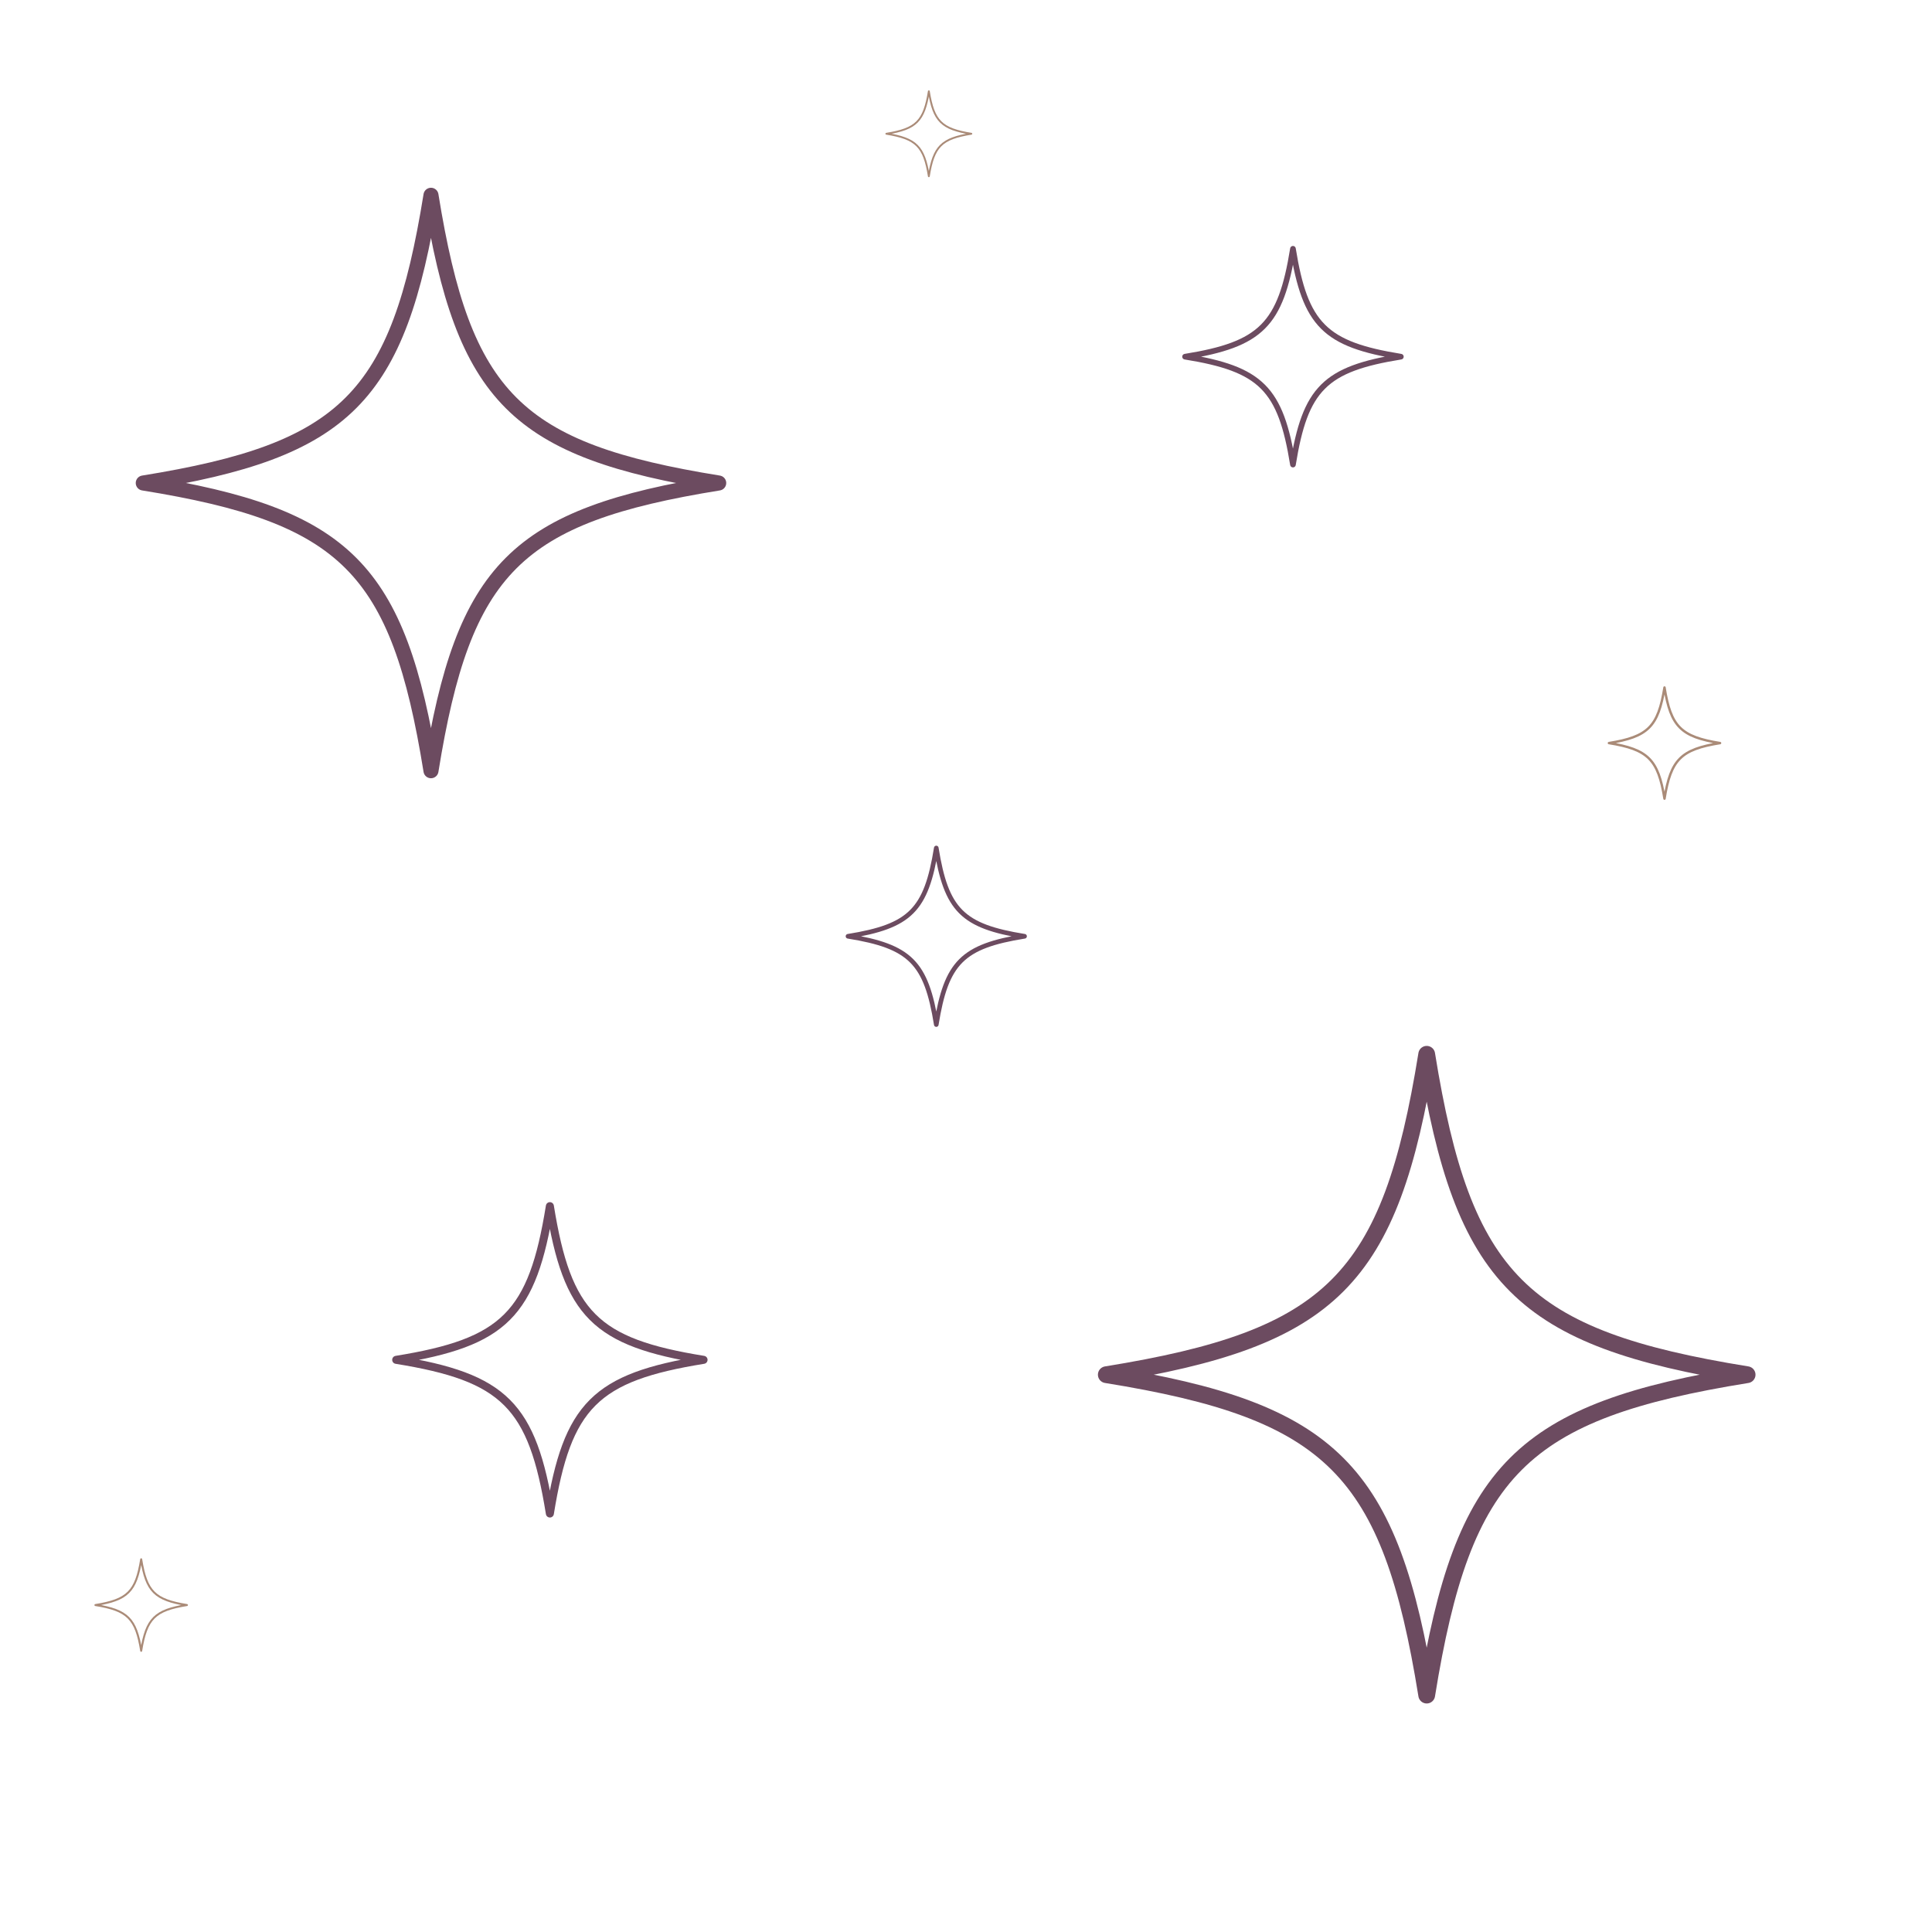
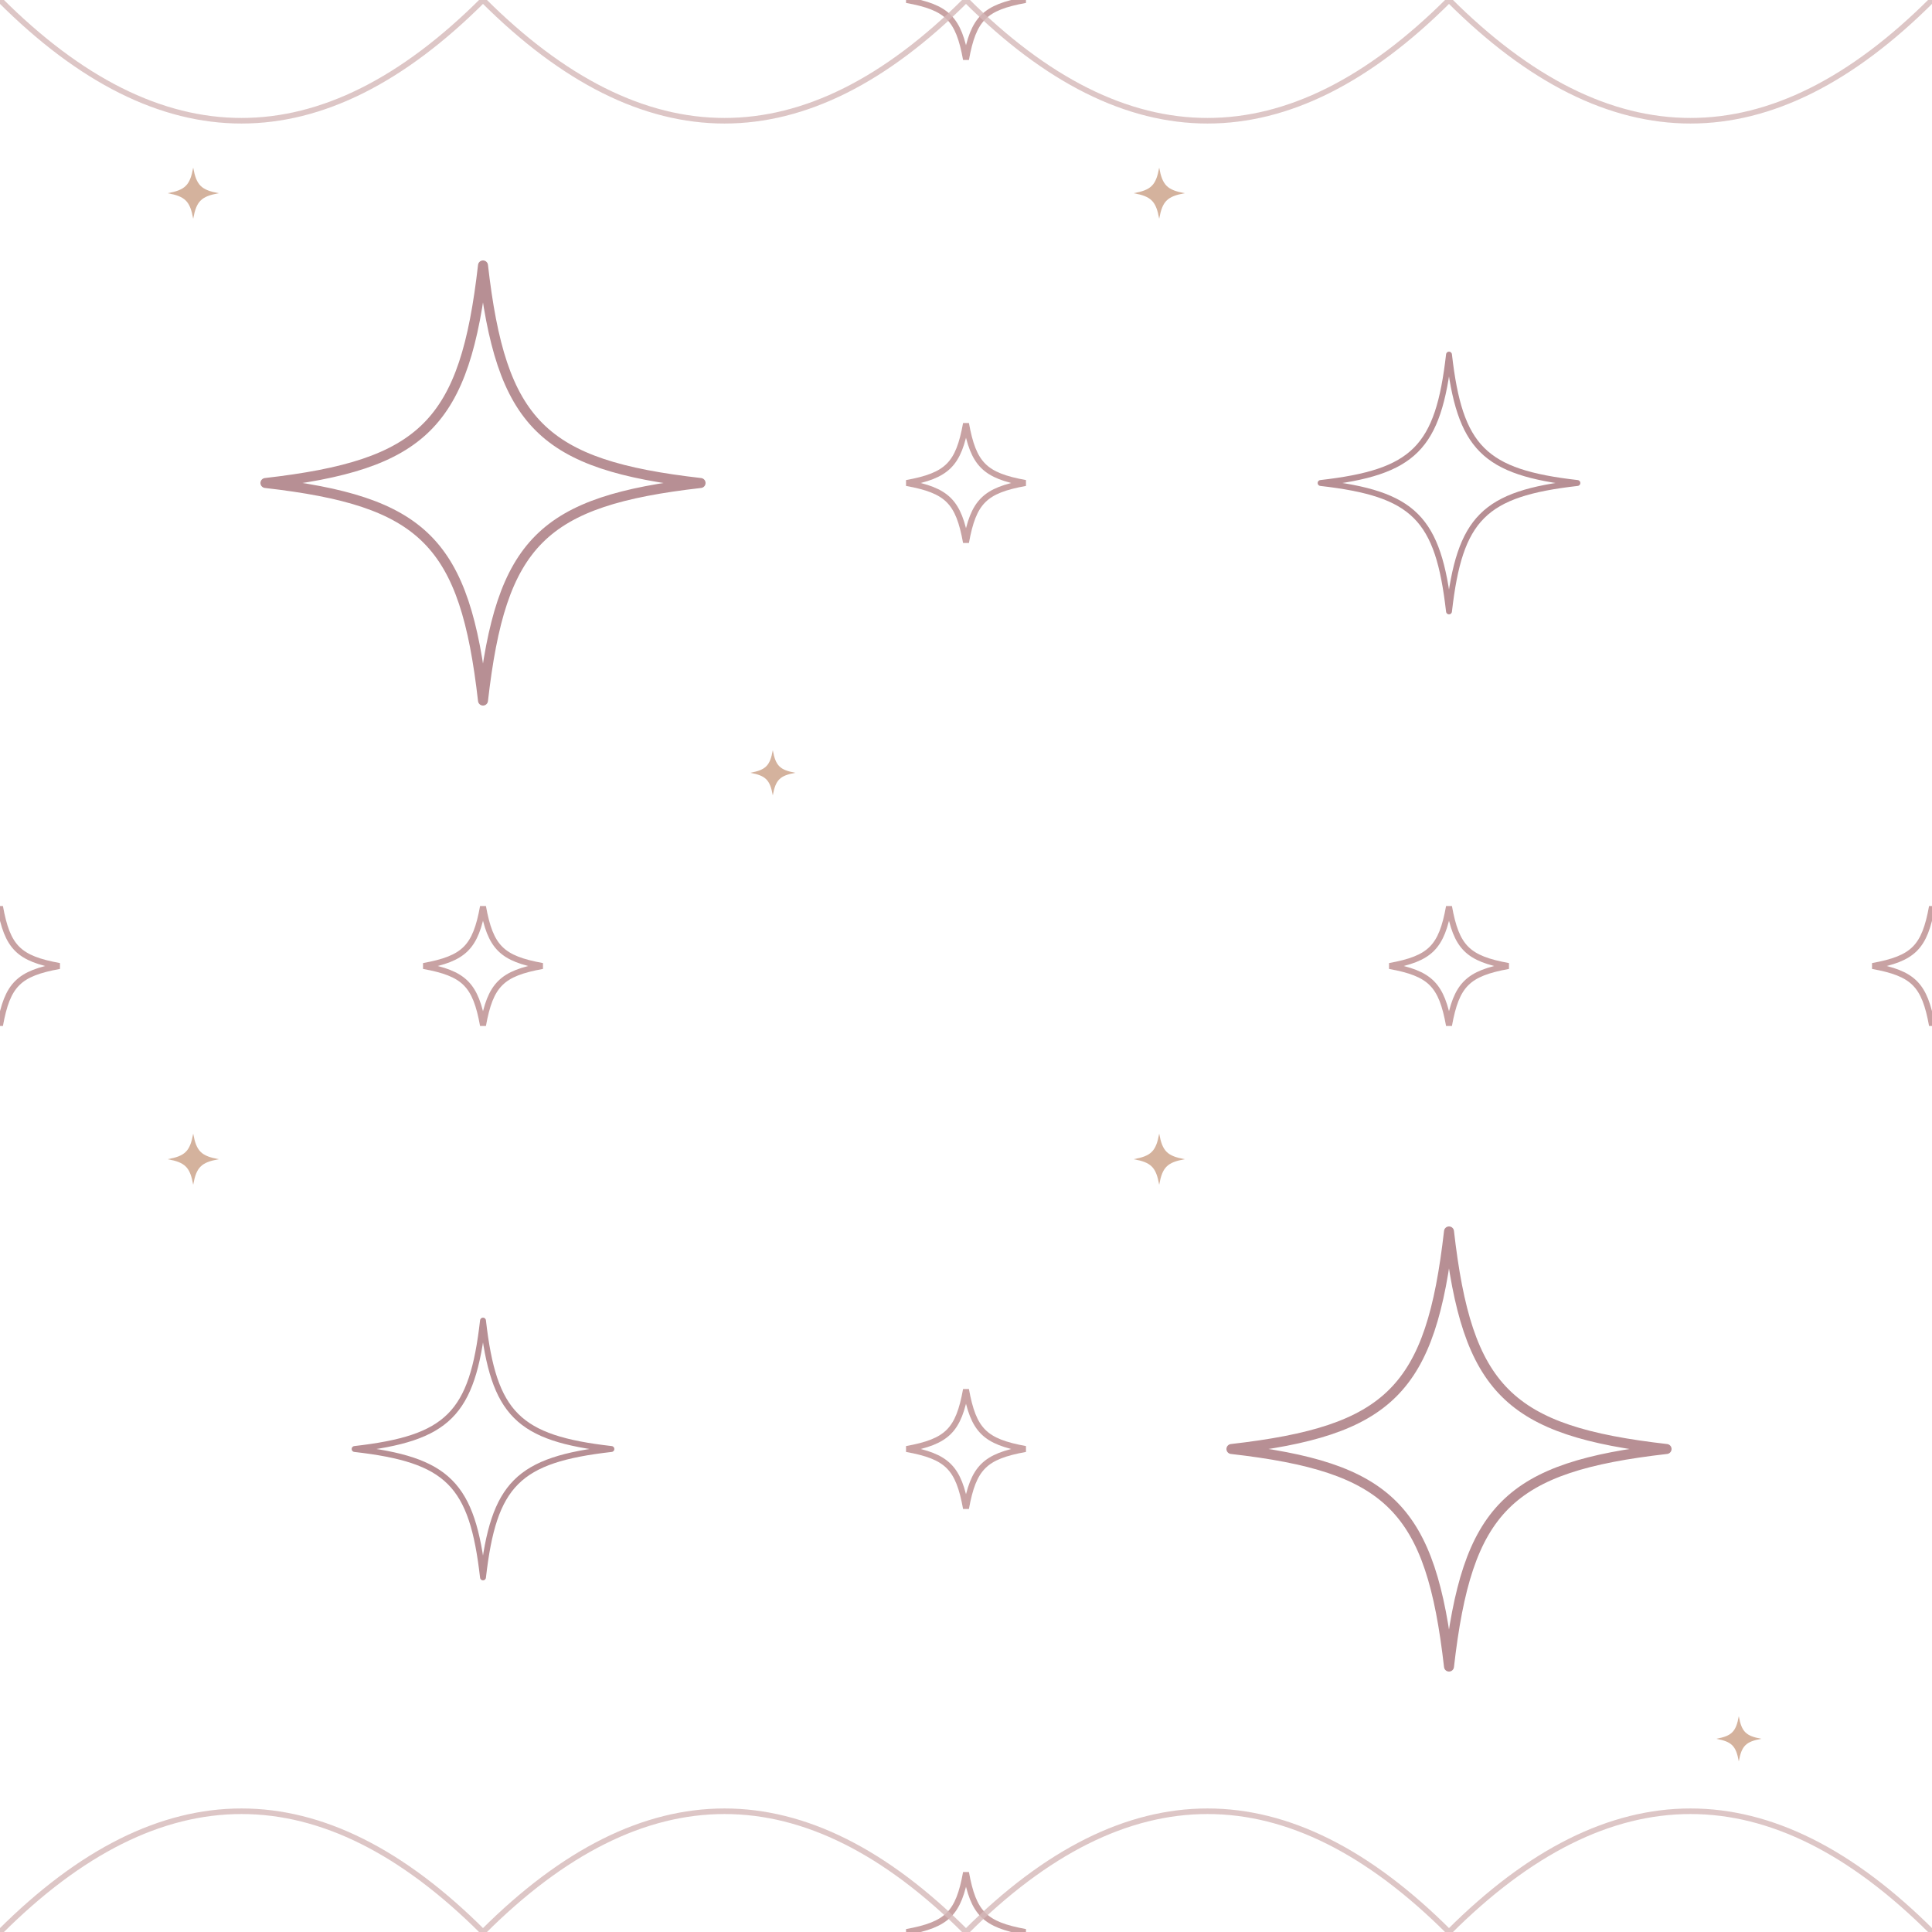
- <svg xmlns="http://www.w3.org/2000/svg" width="260" height="260" viewBox="0 0 260 260">
+ <svg xmlns="http://www.w3.org/2000/svg" width="520" height="520" viewBox="0 0 520 520">
  <defs>
-     <path id="sparkle" d="M0-44 C5-13 13-5 44 0 C13 5 5 13 0 44 C-5 13 -13 5 -44 0 C-13-5 -5-13 0-44Z" />
+     <path id="star" d="M0-48 C4-13 13-4 48 0 C13 4 4 13 0 48 C-4 13-13 4-48 0 C-13-4-4-13 0-48Z" />
+     <path id="starSmall" d="M0-16 C2-5 5-2 16 0 C5 2 2 5 0 16 C-2 5-5 2-16 0 C-5-2-2-5 0-16Z" />
+     <g id="outlineStar" fill="none" stroke="#b78f94" stroke-width="2.2" stroke-linejoin="round">
+       <use href="#star" />
+     </g>
+     <g id="mini" fill="none" stroke="#c8a2a3" stroke-width="1.6">
+       <use href="#starSmall" />
+     </g>
  </defs>
-   <g fill="none" stroke="#6c4b60" stroke-width="2.3" stroke-linejoin="round">
-     <use href="#sparkle" transform="translate(58 65) scale(.88)" />
-     <use href="#sparkle" transform="translate(192 185) scale(.98)" />
-     <use href="#sparkle" transform="translate(174 48) scale(.33)" />
-     <use href="#sparkle" transform="translate(74 183) scale(.47)" />
-     <use href="#sparkle" transform="translate(126 126) scale(.27)" />
+   <g>
+     <use href="#outlineStar" transform="translate(130 130) scale(1.22)" />
+     <use href="#outlineStar" transform="translate(390 390) scale(1.22)" />
+     <use href="#outlineStar" transform="translate(390 130) scale(.72)" />
+     <use href="#outlineStar" transform="translate(130 390) scale(.72)" />
+     <use href="#mini" transform="translate(260 130)" />
+     <use href="#mini" transform="translate(130 260)" />
+     <use href="#mini" transform="translate(390 260)" />
+     <use href="#mini" transform="translate(260 390)" />
+     <use href="#mini" transform="translate(260 0)" />
+     <use href="#mini" transform="translate(0 260)" />
+     <use href="#mini" transform="translate(520 260)" />
+     <use href="#mini" transform="translate(260 520)" />
  </g>
-   <g fill="none" stroke="#aa8b78" stroke-width="1.9" stroke-linejoin="round">
-     <use href="#sparkle" transform="translate(224 100) scale(.17)" />
-     <use href="#sparkle" transform="translate(19 216) scale(.14)" />
-     <use href="#sparkle" transform="translate(125 18) scale(.13)" />
+   <g fill="#d4b29d">
+     <use href="#starSmall" transform="translate(52 52) scale(.43)" />
+     <use href="#starSmall" transform="translate(312 52) scale(.43)" />
+     <use href="#starSmall" transform="translate(52 312) scale(.43)" />
+     <use href="#starSmall" transform="translate(312 312) scale(.43)" />
+     <use href="#starSmall" transform="translate(208 208) scale(.38)" />
+     <use href="#starSmall" transform="translate(468 468) scale(.38)" />
+   </g>
+   <g fill="none" stroke="#d5b8b8" stroke-width="1.5" opacity=".8">
+     <path d="M0 0 Q65 65 130 0 Q195 65 260 0 Q325 65 390 0 Q455 65 520 0" />
+     <path d="M0 520 Q65 455 130 520 Q195 455 260 520 Q325 455 390 520 Q455 455 520 520" />
  </g>
</svg>
